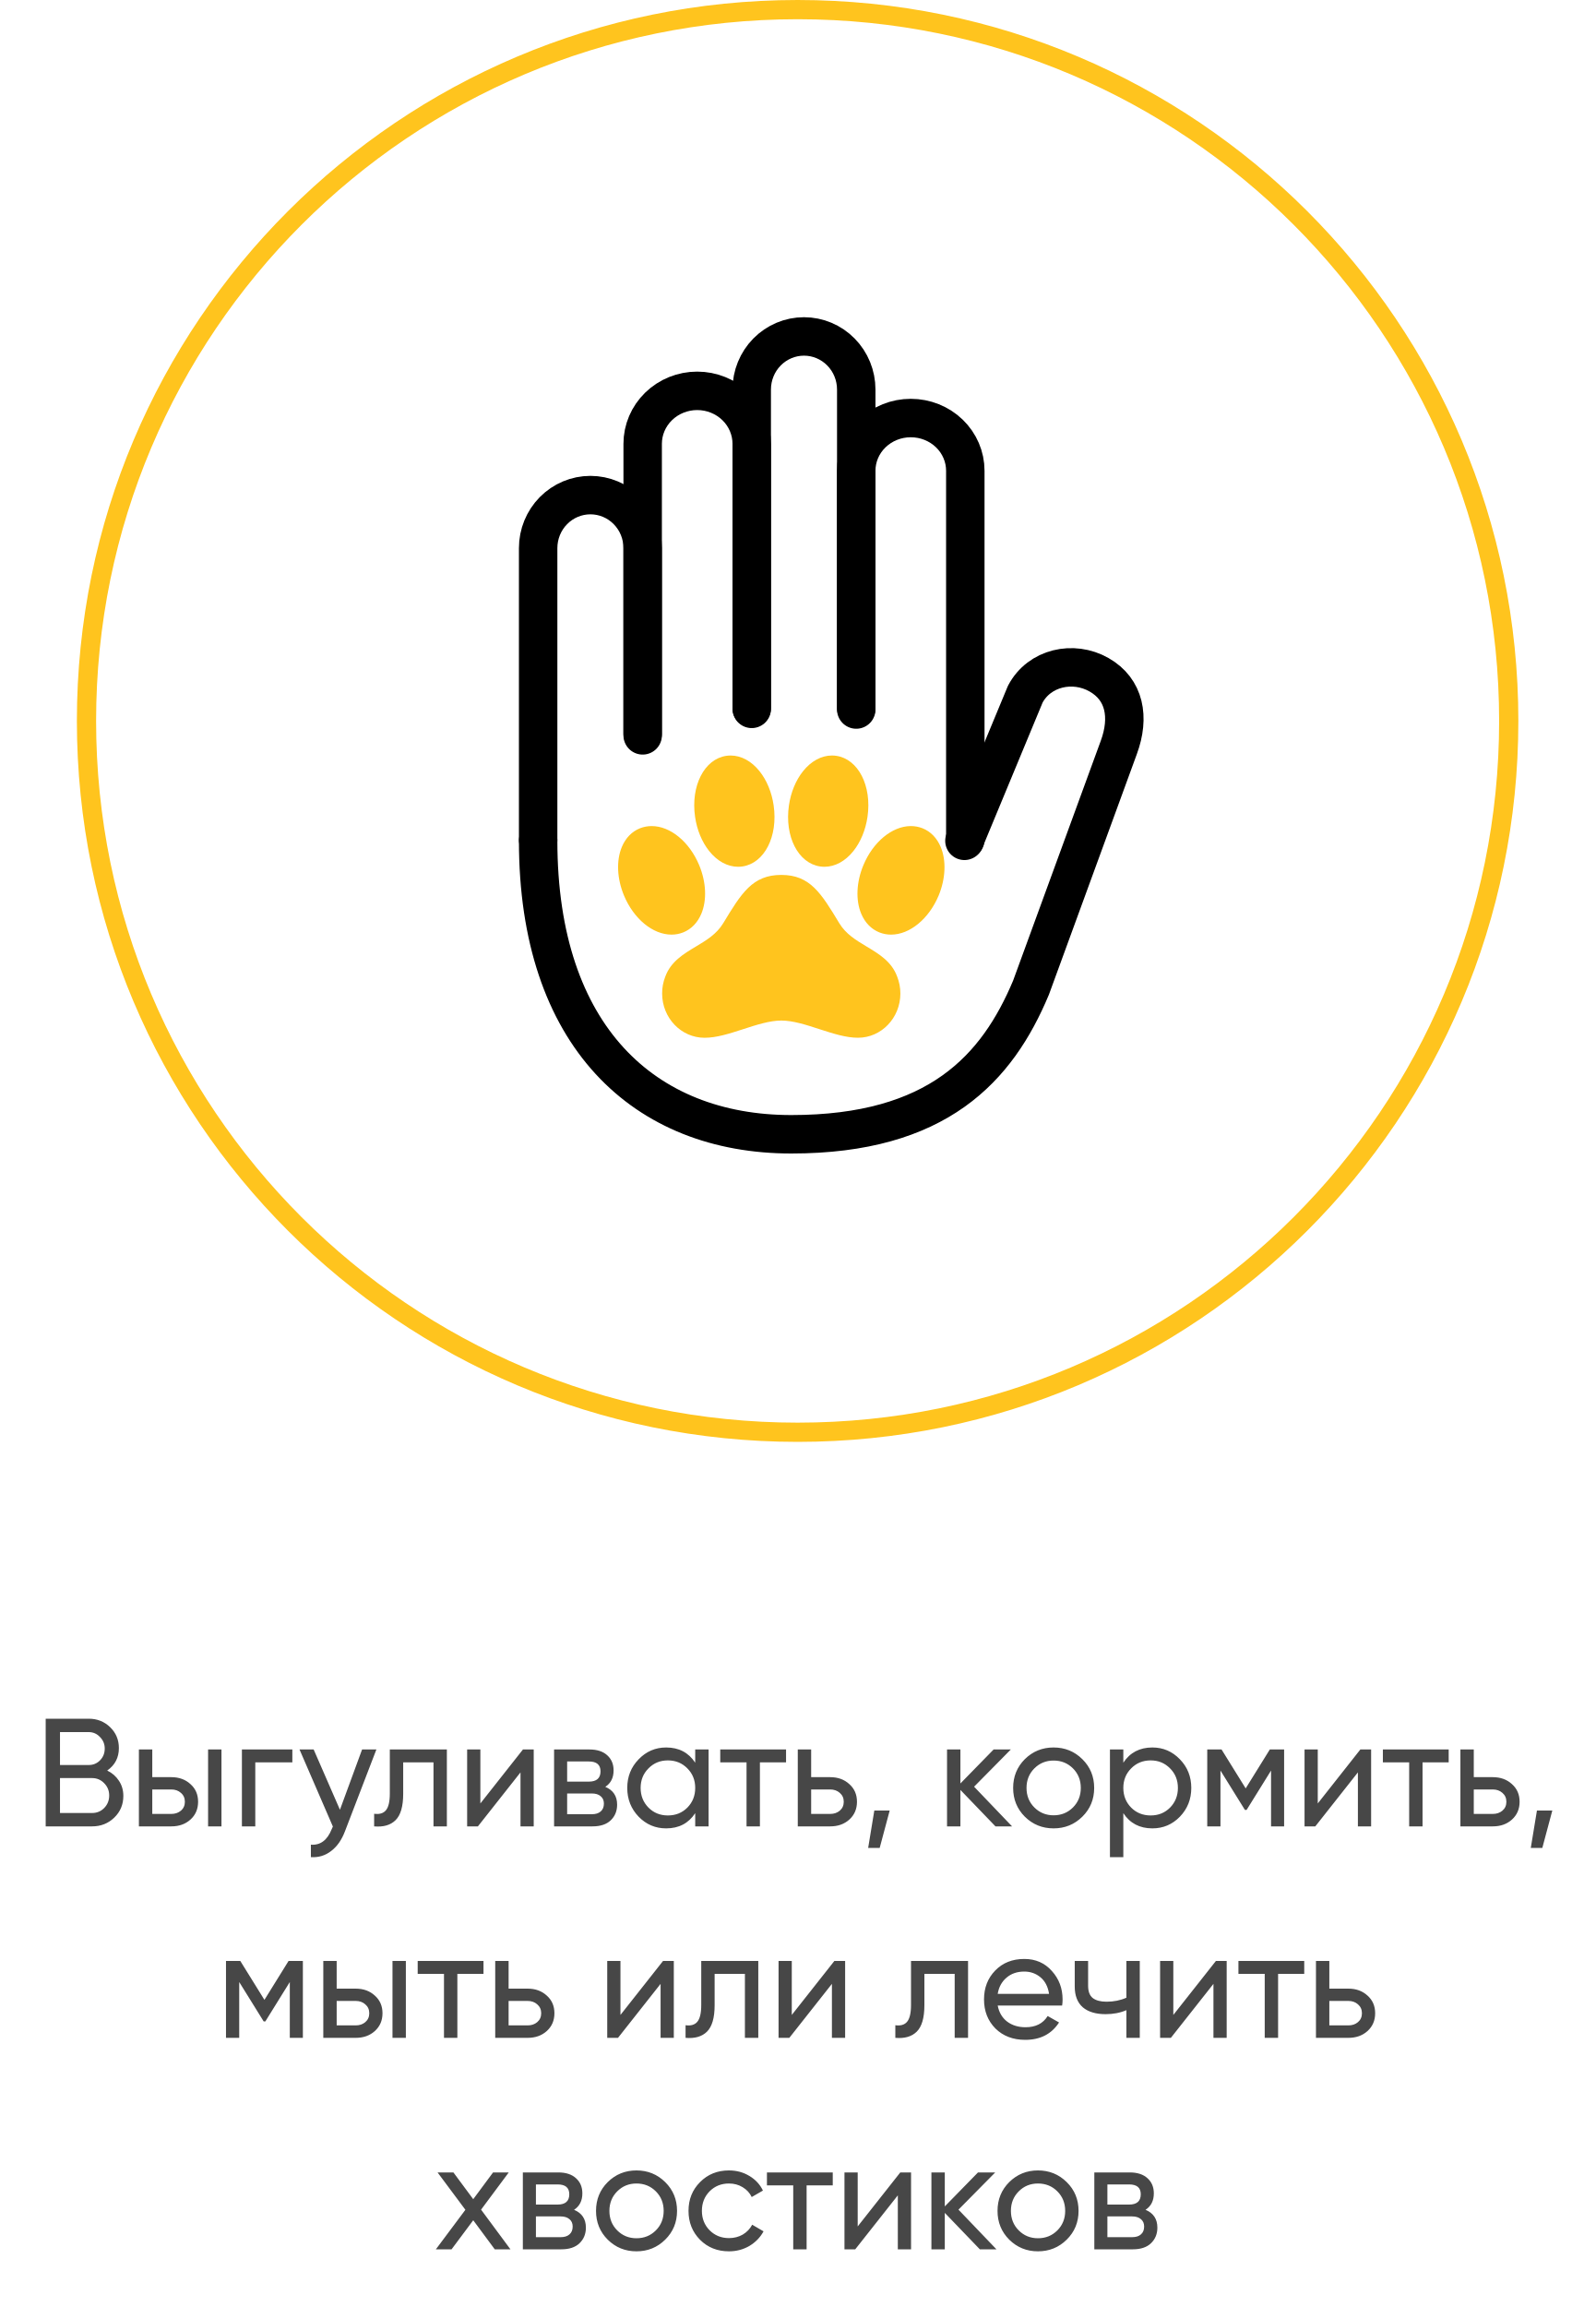
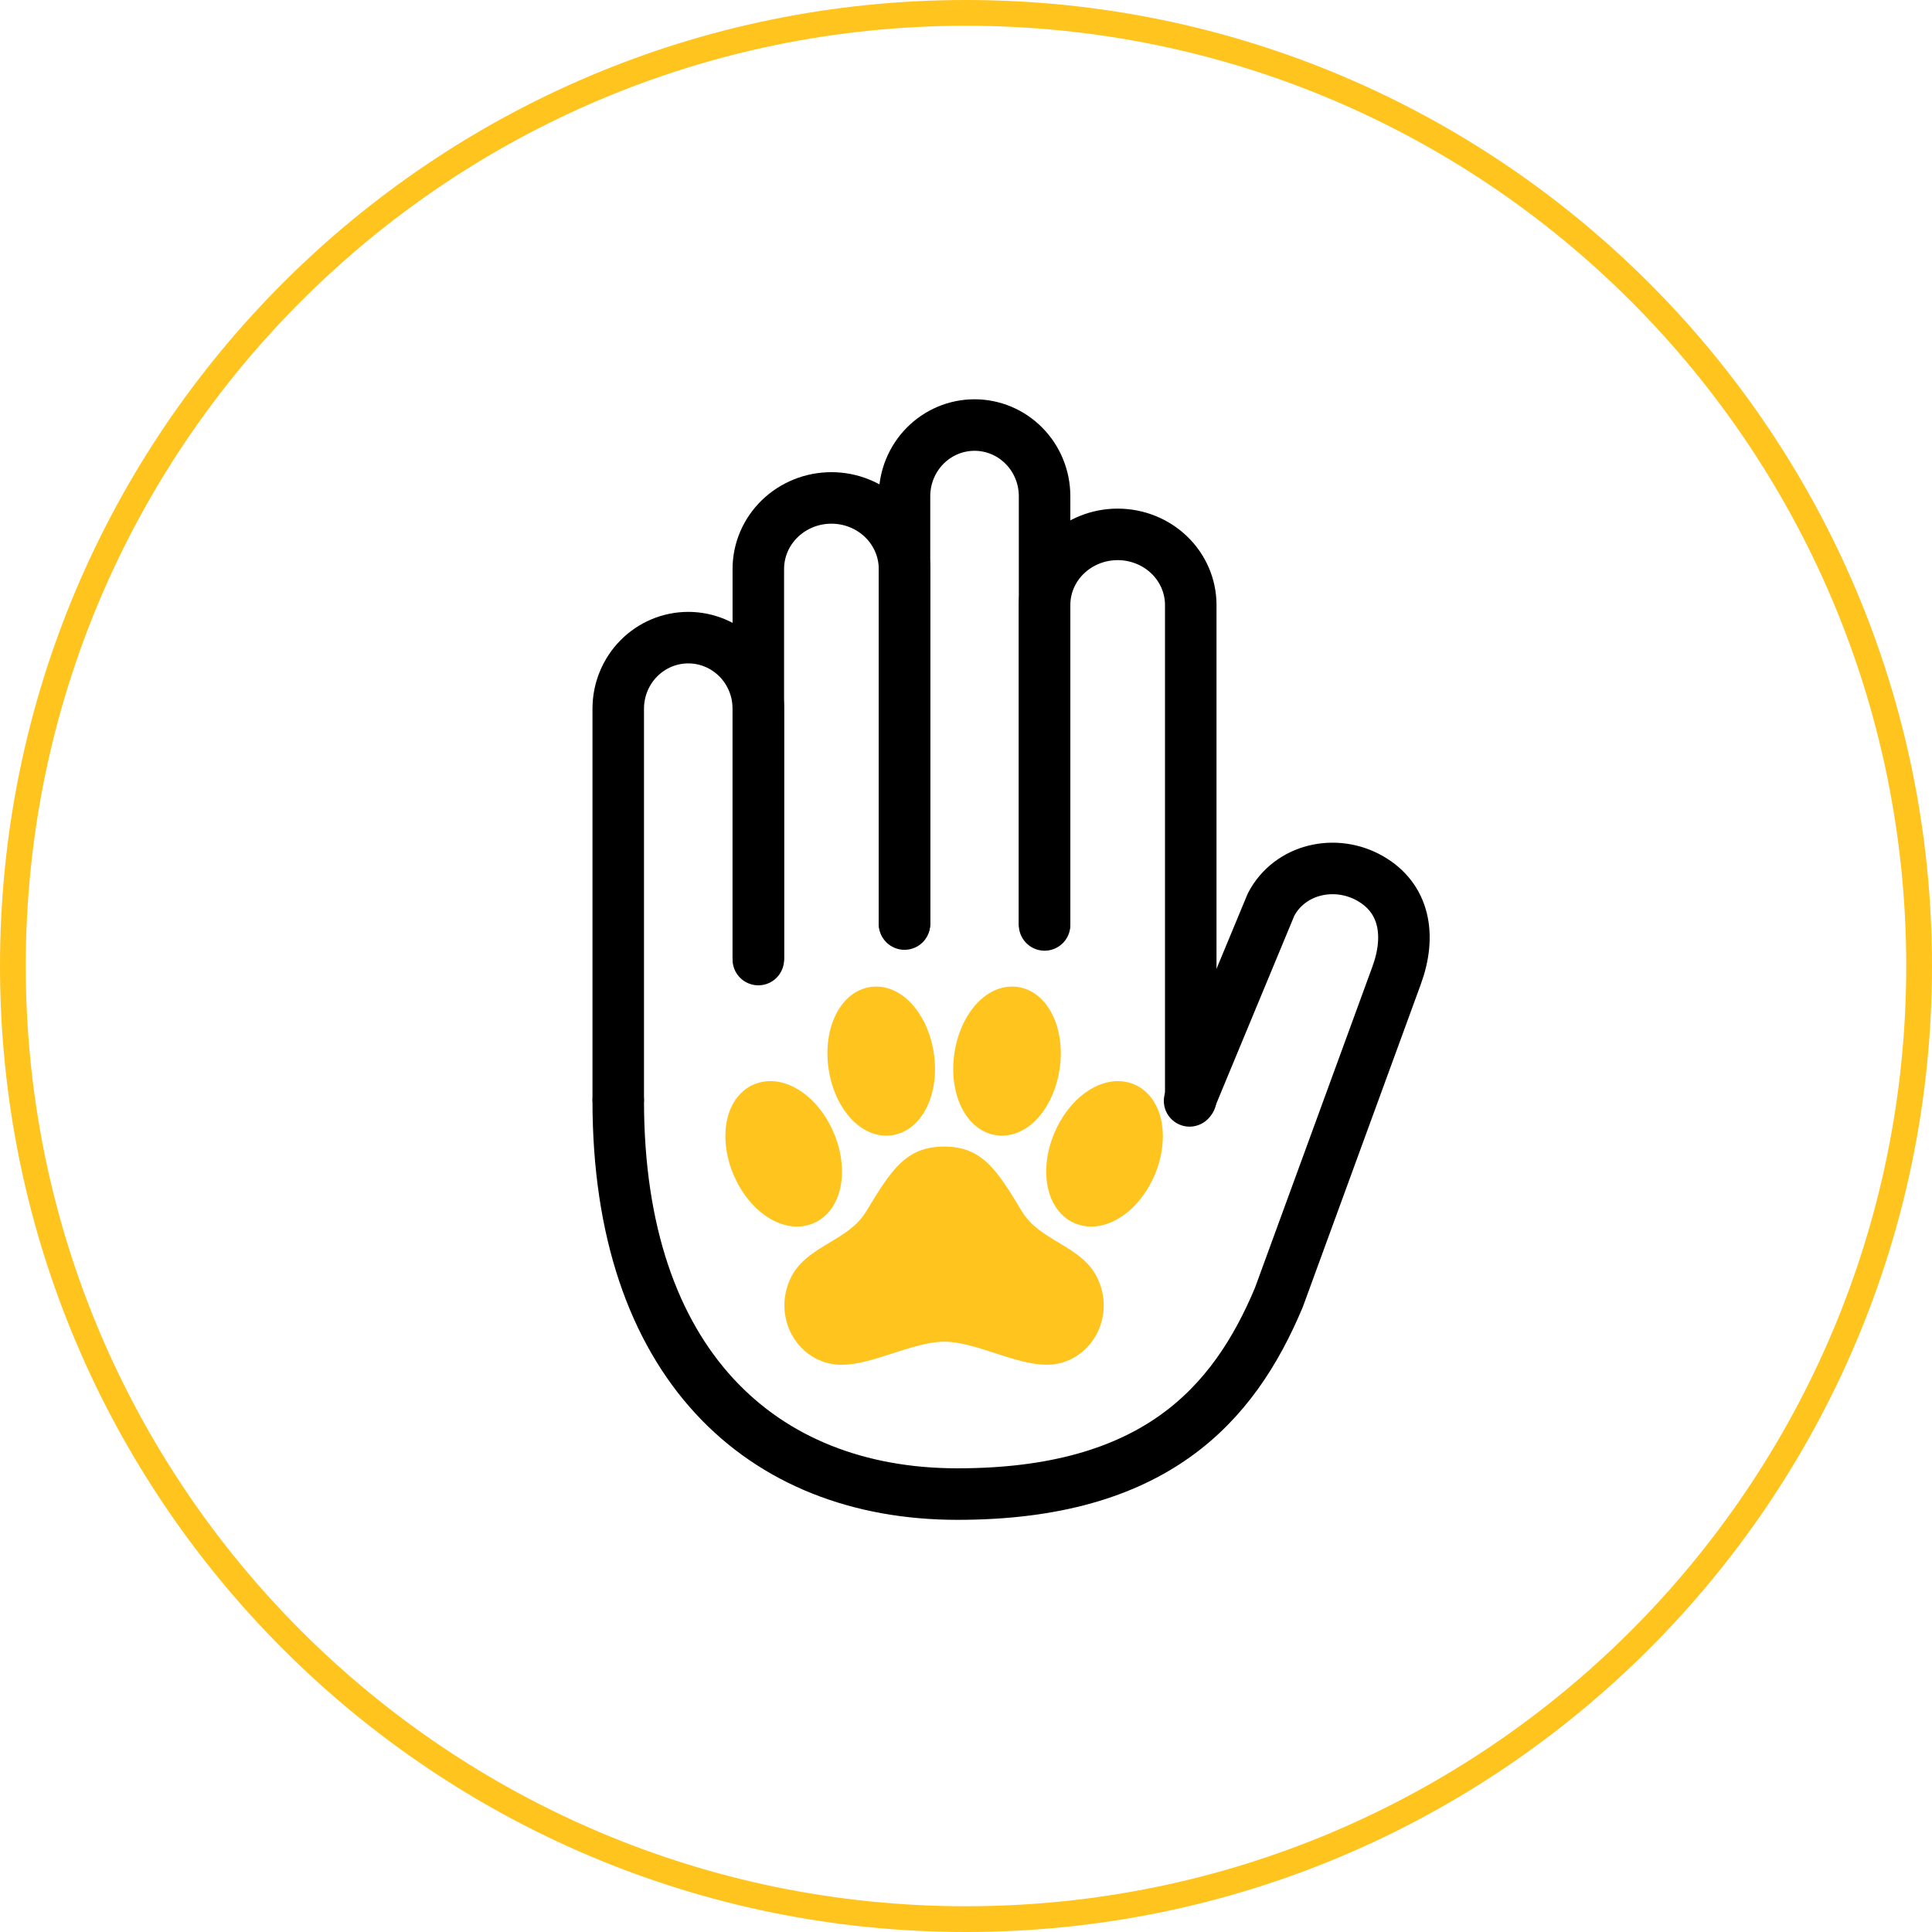
- <svg xmlns="http://www.w3.org/2000/svg" width="166" height="240" viewBox="0 0 166 240" fill="none">
-   <path d="M11.155 184.192C11.667 184.437 12.072 184.789 12.371 185.248C12.68 185.707 12.835 186.235 12.835 186.832C12.835 187.728 12.52 188.48 11.891 189.088C11.261 189.696 10.493 190 9.587 190H4.755V178.8H9.235C10.109 178.8 10.851 179.093 11.459 179.68C12.067 180.267 12.371 180.992 12.371 181.856C12.371 182.848 11.965 183.627 11.155 184.192ZM9.235 180.192H6.243V183.616H9.235C9.704 183.616 10.099 183.451 10.419 183.12C10.739 182.789 10.899 182.384 10.899 181.904C10.899 181.435 10.733 181.035 10.403 180.704C10.083 180.363 9.693 180.192 9.235 180.192ZM9.587 188.608C10.088 188.608 10.509 188.432 10.851 188.08C11.192 187.728 11.363 187.296 11.363 186.784C11.363 186.283 11.187 185.856 10.835 185.504C10.493 185.152 10.077 184.976 9.587 184.976H6.243V188.608H9.587ZM17.83 184.88C18.63 184.88 19.292 185.12 19.814 185.6C20.348 186.069 20.614 186.683 20.614 187.44C20.614 188.197 20.348 188.816 19.814 189.296C19.292 189.765 18.63 190 17.83 190H14.454V182H15.846V184.88H17.83ZM21.654 182H23.046V190H21.654V182ZM17.83 188.704C18.225 188.704 18.556 188.592 18.822 188.368C19.1 188.133 19.238 187.824 19.238 187.44C19.238 187.056 19.1 186.747 18.822 186.512C18.556 186.277 18.225 186.16 17.83 186.16H15.846V188.704H17.83ZM30.421 182V183.344H26.565V190H25.173V182H30.421ZM37.679 182H39.167L35.903 190.496C35.562 191.403 35.082 192.091 34.463 192.56C33.844 193.04 33.14 193.253 32.351 193.2V191.904C33.332 191.979 34.052 191.445 34.511 190.304L34.639 190.016L31.167 182H32.639L35.375 188.272L37.679 182ZM46.501 182V190H45.109V183.344H41.957V186.608C41.957 187.92 41.691 188.837 41.157 189.36C40.635 189.872 39.893 190.085 38.933 190V188.688C39.477 188.763 39.883 188.645 40.149 188.336C40.427 188.016 40.565 187.429 40.565 186.576V182H46.501ZM54.419 182H55.539V190H54.163V184.384L49.731 190H48.611V182H49.987V187.616L54.419 182ZM62.986 185.888C63.807 186.229 64.218 186.848 64.218 187.744C64.218 188.405 63.994 188.949 63.546 189.376C63.108 189.792 62.479 190 61.658 190H57.658V182H61.338C62.138 182 62.756 182.203 63.194 182.608C63.631 183.003 63.85 183.525 63.85 184.176C63.85 184.944 63.562 185.515 62.986 185.888ZM61.274 183.248H59.018V185.344H61.274C62.084 185.344 62.49 184.987 62.49 184.272C62.49 183.589 62.084 183.248 61.274 183.248ZM61.578 188.736C61.983 188.736 62.292 188.64 62.506 188.448C62.73 188.256 62.842 187.984 62.842 187.632C62.842 187.301 62.73 187.045 62.506 186.864C62.292 186.672 61.983 186.576 61.578 186.576H59.018V188.736H61.578ZM72.344 182H73.736V190H72.344V188.624C71.651 189.68 70.643 190.208 69.32 190.208C68.2 190.208 67.245 189.803 66.456 188.992C65.667 188.171 65.272 187.173 65.272 186C65.272 184.827 65.667 183.835 66.456 183.024C67.245 182.203 68.2 181.792 69.32 181.792C70.643 181.792 71.651 182.32 72.344 183.376V182ZM69.496 188.864C70.307 188.864 70.984 188.592 71.528 188.048C72.072 187.493 72.344 186.811 72.344 186C72.344 185.189 72.072 184.512 71.528 183.968C70.984 183.413 70.307 183.136 69.496 183.136C68.696 183.136 68.024 183.413 67.48 183.968C66.936 184.512 66.664 185.189 66.664 186C66.664 186.811 66.936 187.493 67.48 188.048C68.024 188.592 68.696 188.864 69.496 188.864ZM81.797 182V183.344H79.077V190H77.685V183.344H74.949V182H81.797ZM86.393 184.88C87.193 184.88 87.854 185.12 88.377 185.6C88.91 186.069 89.177 186.683 89.177 187.44C89.177 188.197 88.91 188.816 88.377 189.296C87.854 189.765 87.193 190 86.393 190H83.017V182H84.409V184.88H86.393ZM86.393 188.704C86.788 188.704 87.118 188.592 87.385 188.368C87.662 188.133 87.801 187.824 87.801 187.44C87.801 187.056 87.662 186.747 87.385 186.512C87.118 186.277 86.788 186.16 86.393 186.16H84.409V188.704H86.393ZM92.581 188.352L91.541 192.24H90.341L90.981 188.352H92.581ZM105.316 190H103.588L99.94 186.208V190H98.548V182H99.94V185.536L103.396 182H105.188L101.364 185.872L105.316 190ZM112.628 188.992C111.807 189.803 110.81 190.208 109.636 190.208C108.463 190.208 107.466 189.803 106.644 188.992C105.834 188.181 105.428 187.184 105.428 186C105.428 184.816 105.834 183.819 106.644 183.008C107.466 182.197 108.463 181.792 109.636 181.792C110.81 181.792 111.807 182.197 112.628 183.008C113.45 183.819 113.86 184.816 113.86 186C113.86 187.184 113.45 188.181 112.628 188.992ZM109.636 188.848C110.436 188.848 111.108 188.576 111.652 188.032C112.196 187.488 112.468 186.811 112.468 186C112.468 185.189 112.196 184.512 111.652 183.968C111.108 183.424 110.436 183.152 109.636 183.152C108.847 183.152 108.18 183.424 107.636 183.968C107.092 184.512 106.82 185.189 106.82 186C106.82 186.811 107.092 187.488 107.636 188.032C108.18 188.576 108.847 188.848 109.636 188.848ZM119.917 181.792C121.037 181.792 121.992 182.203 122.781 183.024C123.571 183.835 123.965 184.827 123.965 186C123.965 187.173 123.571 188.171 122.781 188.992C121.992 189.803 121.037 190.208 119.917 190.208C118.595 190.208 117.587 189.68 116.893 188.624V193.2H115.501V182H116.893V183.376C117.587 182.32 118.595 181.792 119.917 181.792ZM119.741 188.864C120.541 188.864 121.213 188.592 121.757 188.048C122.301 187.493 122.573 186.811 122.573 186C122.573 185.189 122.301 184.512 121.757 183.968C121.213 183.413 120.541 183.136 119.741 183.136C118.931 183.136 118.253 183.413 117.709 183.968C117.165 184.512 116.893 185.189 116.893 186C116.893 186.811 117.165 187.493 117.709 188.048C118.253 188.592 118.931 188.864 119.741 188.864ZM133.626 182V190H132.266V184.192L129.722 188.288H129.546L127.002 184.192V190H125.626V182H127.114L129.626 186.048L132.138 182H133.626ZM141.559 182H142.679V190H141.303V184.384L136.871 190H135.751V182H137.127V187.616L141.559 182ZM150.75 182V183.344H148.03V190H146.638V183.344H143.902V182H150.75ZM155.346 184.88C156.146 184.88 156.807 185.12 157.33 185.6C157.863 186.069 158.13 186.683 158.13 187.44C158.13 188.197 157.863 188.816 157.33 189.296C156.807 189.765 156.146 190 155.346 190H151.97V182H153.362V184.88H155.346ZM155.346 188.704C155.741 188.704 156.071 188.592 156.338 188.368C156.615 188.133 156.754 187.824 156.754 187.44C156.754 187.056 156.615 186.747 156.338 186.512C156.071 186.277 155.741 186.16 155.346 186.16H153.362V188.704H155.346ZM161.534 188.352L160.494 192.24H159.294L159.934 188.352H161.534ZM31.517 204V212H30.157V206.192L27.613 210.288H27.437L24.893 206.192V212H23.517V204H25.005L27.517 208.048L30.029 204H31.517ZM37.018 206.88C37.818 206.88 38.479 207.12 39.002 207.6C39.535 208.069 39.802 208.683 39.802 209.44C39.802 210.197 39.535 210.816 39.002 211.296C38.479 211.765 37.818 212 37.018 212H33.642V204H35.034V206.88H37.018ZM40.842 204H42.234V212H40.842V204ZM37.018 210.704C37.413 210.704 37.743 210.592 38.01 210.368C38.287 210.133 38.426 209.824 38.426 209.44C38.426 209.056 38.287 208.747 38.01 208.512C37.743 208.277 37.413 208.16 37.018 208.16H35.034V210.704H37.018ZM50.313 204V205.344H47.593V212H46.201V205.344H43.465V204H50.313ZM54.909 206.88C55.709 206.88 56.37 207.12 56.893 207.6C57.426 208.069 57.693 208.683 57.693 209.44C57.693 210.197 57.426 210.816 56.893 211.296C56.37 211.765 55.709 212 54.909 212H51.533V204H52.925V206.88H54.909ZM54.909 210.704C55.303 210.704 55.634 210.592 55.901 210.368C56.178 210.133 56.317 209.824 56.317 209.44C56.317 209.056 56.178 208.747 55.901 208.512C55.634 208.277 55.303 208.16 54.909 208.16H52.925V210.704H54.909ZM68.997 204H70.117V212H68.741V206.384L64.309 212H63.189V204H64.565V209.616L68.997 204ZM78.908 204V212H77.516V205.344H74.364V208.608C74.364 209.92 74.097 210.837 73.564 211.36C73.041 211.872 72.3 212.085 71.34 212V210.688C71.884 210.763 72.289 210.645 72.556 210.336C72.833 210.016 72.972 209.429 72.972 208.576V204H78.908ZM86.825 204H87.945V212H86.569V206.384L82.137 212H81.017V204H82.393V209.616L86.825 204ZM100.736 204V212H99.344V205.344H96.192V208.608C96.192 209.92 95.925 210.837 95.392 211.36C94.869 211.872 94.128 212.085 93.168 212V210.688C93.712 210.763 94.117 210.645 94.384 210.336C94.661 210.016 94.8 209.429 94.8 208.576V204H100.736ZM103.821 208.64C103.96 209.355 104.285 209.909 104.797 210.304C105.32 210.699 105.96 210.896 106.717 210.896C107.773 210.896 108.541 210.507 109.021 209.728L110.205 210.4C109.426 211.605 108.253 212.208 106.685 212.208C105.416 212.208 104.381 211.813 103.581 211.024C102.792 210.224 102.397 209.216 102.397 208C102.397 206.795 102.786 205.792 103.565 204.992C104.344 204.192 105.352 203.792 106.589 203.792C107.762 203.792 108.717 204.208 109.453 205.04C110.2 205.861 110.573 206.853 110.573 208.016C110.573 208.219 110.557 208.427 110.525 208.64H103.821ZM106.589 205.104C105.842 205.104 105.224 205.317 104.733 205.744C104.242 206.16 103.938 206.72 103.821 207.424H109.165C109.048 206.667 108.749 206.091 108.269 205.696C107.789 205.301 107.229 205.104 106.589 205.104ZM117.213 204H118.605V212H117.213V209.12C116.573 209.397 115.853 209.536 115.053 209.536C114.029 209.536 113.235 209.296 112.669 208.816C112.115 208.325 111.837 207.605 111.837 206.656V204H113.229V206.576C113.229 207.173 113.389 207.6 113.709 207.856C114.04 208.112 114.52 208.24 115.149 208.24C115.907 208.24 116.595 208.101 117.213 207.824V204ZM126.528 204H127.648V212H126.272V206.384L121.84 212H120.72V204H122.096V209.616L126.528 204ZM135.719 204V205.344H132.999V212H131.607V205.344H128.871V204H135.719ZM140.315 206.88C141.115 206.88 141.776 207.12 142.299 207.6C142.832 208.069 143.099 208.683 143.099 209.44C143.099 210.197 142.832 210.816 142.299 211.296C141.776 211.765 141.115 212 140.315 212H136.939V204H138.331V206.88H140.315ZM140.315 210.704C140.709 210.704 141.04 210.592 141.307 210.368C141.584 210.133 141.723 209.824 141.723 209.44C141.723 209.056 141.584 208.747 141.307 208.512C141.04 208.277 140.709 208.16 140.315 208.16H138.331V210.704H140.315ZM53.117 234H51.485L49.245 230.976L46.989 234H45.357L48.429 229.888L45.533 226H47.181L49.245 228.784L51.309 226H52.941L50.061 229.872L53.117 234ZM59.736 229.888C60.557 230.229 60.968 230.848 60.968 231.744C60.968 232.405 60.744 232.949 60.296 233.376C59.858 233.792 59.229 234 58.408 234H54.408V226H58.088C58.888 226 59.506 226.203 59.944 226.608C60.381 227.003 60.6 227.525 60.6 228.176C60.6 228.944 60.312 229.515 59.736 229.888ZM58.024 227.248H55.768V229.344H58.024C58.834 229.344 59.24 228.987 59.24 228.272C59.24 227.589 58.834 227.248 58.024 227.248ZM58.328 232.736C58.733 232.736 59.042 232.64 59.256 232.448C59.48 232.256 59.592 231.984 59.592 231.632C59.592 231.301 59.48 231.045 59.256 230.864C59.042 230.672 58.733 230.576 58.328 230.576H55.768V232.736H58.328ZM69.222 232.992C68.401 233.803 67.403 234.208 66.23 234.208C65.057 234.208 64.059 233.803 63.238 232.992C62.427 232.181 62.022 231.184 62.022 230C62.022 228.816 62.427 227.819 63.238 227.008C64.059 226.197 65.057 225.792 66.23 225.792C67.403 225.792 68.401 226.197 69.222 227.008C70.043 227.819 70.454 228.816 70.454 230C70.454 231.184 70.043 232.181 69.222 232.992ZM66.23 232.848C67.03 232.848 67.702 232.576 68.246 232.032C68.79 231.488 69.062 230.811 69.062 230C69.062 229.189 68.79 228.512 68.246 227.968C67.702 227.424 67.03 227.152 66.23 227.152C65.441 227.152 64.774 227.424 64.23 227.968C63.686 228.512 63.414 229.189 63.414 230C63.414 230.811 63.686 231.488 64.23 232.032C64.774 232.576 65.441 232.848 66.23 232.848ZM75.855 234.208C74.65 234.208 73.647 233.808 72.847 233.008C72.047 232.197 71.647 231.195 71.647 230C71.647 228.805 72.047 227.808 72.847 227.008C73.647 226.197 74.65 225.792 75.855 225.792C76.644 225.792 77.354 225.984 77.983 226.368C78.612 226.741 79.082 227.248 79.391 227.888L78.223 228.56C78.02 228.133 77.706 227.792 77.279 227.536C76.863 227.28 76.388 227.152 75.855 227.152C75.055 227.152 74.383 227.424 73.839 227.968C73.306 228.512 73.039 229.189 73.039 230C73.039 230.8 73.306 231.472 73.839 232.016C74.383 232.56 75.055 232.832 75.855 232.832C76.388 232.832 76.868 232.709 77.295 232.464C77.722 232.208 78.047 231.867 78.271 231.44L79.455 232.128C79.114 232.757 78.623 233.264 77.983 233.648C77.343 234.021 76.634 234.208 75.855 234.208ZM86.656 226V227.344H83.936V234H82.544V227.344H79.808V226H86.656ZM93.684 226H94.804V234H93.428V228.384L88.996 234H87.876V226H89.252V231.616L93.684 226ZM103.691 234H101.963L98.315 230.208V234H96.923V226H98.315V229.536L101.771 226H103.563L99.739 229.872L103.691 234ZM111.003 232.992C110.182 233.803 109.185 234.208 108.011 234.208C106.838 234.208 105.841 233.803 105.019 232.992C104.209 232.181 103.803 231.184 103.803 230C103.803 228.816 104.209 227.819 105.019 227.008C105.841 226.197 106.838 225.792 108.011 225.792C109.185 225.792 110.182 226.197 111.003 227.008C111.825 227.819 112.235 228.816 112.235 230C112.235 231.184 111.825 232.181 111.003 232.992ZM108.011 232.848C108.811 232.848 109.483 232.576 110.027 232.032C110.571 231.488 110.843 230.811 110.843 230C110.843 229.189 110.571 228.512 110.027 227.968C109.483 227.424 108.811 227.152 108.011 227.152C107.222 227.152 106.555 227.424 106.011 227.968C105.467 228.512 105.195 229.189 105.195 230C105.195 230.811 105.467 231.488 106.011 232.032C106.555 232.576 107.222 232.848 108.011 232.848ZM119.204 229.888C120.026 230.229 120.436 230.848 120.436 231.744C120.436 232.405 120.212 232.949 119.764 233.376C119.327 233.792 118.698 234 117.876 234H113.876V226H117.556C118.356 226 118.975 226.203 119.412 226.608C119.85 227.003 120.068 227.525 120.068 228.176C120.068 228.944 119.78 229.515 119.204 229.888ZM117.492 227.248H115.236V229.344H117.492C118.303 229.344 118.708 228.987 118.708 228.272C118.708 227.589 118.303 227.248 117.492 227.248ZM117.796 232.736C118.202 232.736 118.511 232.64 118.724 232.448C118.948 232.256 119.06 231.984 119.06 231.632C119.06 231.301 118.948 231.045 118.724 230.864C118.511 230.672 118.202 230.576 117.796 230.576H115.236V232.736H117.796Z" fill="#474747" />
-   <circle cx="83" cy="75" r="74" stroke="#FFC41E" stroke-width="2" />
-   <path d="M56 87.347V57.02C56 55.557 56.573 54.155 57.593 53.121C58.613 52.087 59.996 51.506 61.438 51.506V51.506C62.88 51.506 64.263 52.087 65.283 53.121C66.303 54.155 66.876 55.557 66.876 57.02V76.319" stroke="black" stroke-width="4" stroke-linecap="round" stroke-linejoin="round" />
-   <path d="M66.876 76.5V46.173C66.876 44.711 67.474 43.308 68.538 42.274C69.602 41.24 71.045 40.659 72.55 40.659C74.055 40.659 75.499 41.24 76.563 42.274C77.627 43.308 78.225 44.711 78.225 46.173V73.743" stroke="black" stroke-width="4" stroke-linecap="round" stroke-linejoin="round" />
-   <path d="M89.101 73.812V48.971C89.101 47.517 89.699 46.122 90.763 45.094C91.827 44.066 93.27 43.489 94.775 43.489V43.489C96.28 43.489 97.724 44.066 98.788 45.094C99.852 46.122 100.45 47.517 100.45 48.971V87.347" stroke="black" stroke-width="4" stroke-linecap="round" stroke-linejoin="round" />
-   <path d="M78.225 73.671V40.524C78.225 39.059 78.797 37.654 79.817 36.618C80.837 35.582 82.22 35 83.663 35C85.105 35 86.488 35.582 87.508 36.618C88.528 37.654 89.101 39.059 89.101 40.524V73.671" stroke="black" stroke-width="4" stroke-linecap="round" stroke-linejoin="round" />
-   <path d="M56 87.472C56 107.836 67.09 118 82.338 118C97.586 118 103.774 111.131 107.29 102.736L116.423 77.759C117.577 74.628 117.054 71.724 114.366 70.196C111.677 68.666 108.144 69.454 106.688 72.222L100.359 87.472" stroke="black" stroke-width="4" stroke-linecap="round" stroke-linejoin="round" />
-   <path fill-rule="evenodd" clip-rule="evenodd" d="M85.346 90.139C85.494 90.161 85.644 90.172 85.794 90.172C86.893 90.172 87.961 89.592 88.803 88.538C89.553 87.6 90.074 86.338 90.272 84.981C90.74 81.754 89.313 78.966 87.022 78.629C86.874 78.607 86.724 78.596 86.574 78.596C85.476 78.597 84.406 79.176 83.566 80.228C82.815 81.165 82.292 82.429 82.096 83.788C81.628 87.015 83.055 89.803 85.346 90.139ZM76.808 90.172C75.71 90.172 74.641 89.592 73.799 88.538C73.049 87.6 72.525 86.338 72.33 84.982C71.862 81.754 73.289 78.966 75.58 78.63C75.728 78.608 75.878 78.597 76.028 78.597C77.126 78.597 78.196 79.176 79.036 80.228C79.787 81.165 80.31 82.43 80.506 83.787C80.975 87.015 79.547 89.803 77.257 90.139C77.108 90.161 76.958 90.172 76.808 90.172ZM97.889 88.108C97.496 87.177 96.844 86.505 96.002 86.167L95.99 86.163C95.607 86.013 95.199 85.937 94.787 85.937H94.742C92.814 85.966 90.846 87.6 89.845 90.004C89.111 91.761 89.027 93.651 89.62 95.06C90.012 95.992 90.666 96.663 91.512 97.001L91.521 97.004C91.904 97.154 92.312 97.231 92.724 97.23C94.67 97.23 96.659 95.596 97.678 93.161C98.403 91.406 98.483 89.517 97.889 88.108ZM90.186 98.473C89.075 97.807 88.024 97.177 87.337 96.044C85.443 92.911 84.3 91.019 81.301 91.019C78.302 91.019 77.156 92.911 75.258 96.044C74.571 97.177 73.519 97.808 72.405 98.476L72.401 98.478L72.401 98.478C71.123 99.245 69.801 100.037 69.231 101.595C69.009 102.157 68.897 102.756 68.902 103.359C68.902 105.897 70.883 107.961 73.318 107.961C74.574 107.961 75.911 107.527 77.326 107.068C78.686 106.626 80.092 106.169 81.308 106.169C82.524 106.169 83.927 106.626 85.282 107.068L85.32 107.08C86.718 107.532 88.036 107.958 89.284 107.958C91.715 107.958 93.693 105.894 93.693 103.357C93.695 102.752 93.581 102.153 93.357 101.592C92.787 100.033 91.465 99.24 90.187 98.474L90.186 98.473ZM71.091 97.001L71.081 97.004C70.698 97.154 70.291 97.231 69.88 97.23C67.936 97.23 65.948 95.596 64.933 93.163C64.201 91.406 64.118 89.518 64.711 88.106C65.102 87.175 65.755 86.502 66.597 86.167L66.607 86.163C66.991 86.013 67.399 85.937 67.81 85.937C69.754 85.937 71.743 87.572 72.757 90.004C73.489 91.762 73.573 93.65 72.98 95.061C72.588 95.992 71.935 96.663 71.091 97.001Z" fill="#FFC41E" />
+ <svg xmlns="http://www.w3.org/2000/svg" width="150" height="150" viewBox="0 0 150 150" fill="none">
+   <circle cx="75" cy="75" r="74" stroke="#FFC41E" stroke-width="2" />
+   <path d="M48 85.347V55.02C48 53.557 48.573 52.155 49.593 51.121C50.613 50.087 51.996 49.506 53.438 49.506V49.506C54.88 49.506 56.263 50.087 57.283 51.121C58.303 52.155 58.876 53.557 58.876 55.02V74.319" stroke="black" stroke-width="4" stroke-linecap="round" stroke-linejoin="round" />
+   <path d="M58.876 74.5V44.173C58.876 42.711 59.474 41.308 60.538 40.274C61.602 39.24 63.045 38.659 64.55 38.659C66.055 38.659 67.499 39.24 68.563 40.274C69.627 41.308 70.225 42.711 70.225 44.173V71.743" stroke="black" stroke-width="4" stroke-linecap="round" stroke-linejoin="round" />
+   <path d="M81.101 71.812V46.971C81.101 45.517 81.699 44.122 82.763 43.094C83.827 42.066 85.27 41.489 86.775 41.489V41.489C88.28 41.489 89.724 42.066 90.788 43.094C91.852 44.122 92.45 45.517 92.45 46.971V85.347" stroke="black" stroke-width="4" stroke-linecap="round" stroke-linejoin="round" />
+   <path d="M70.225 71.671V38.524C70.225 37.059 70.797 35.654 71.817 34.618C72.837 33.582 74.22 33 75.663 33C77.105 33 78.488 33.582 79.508 34.618C80.528 35.654 81.101 37.059 81.101 38.524V71.671" stroke="black" stroke-width="4" stroke-linecap="round" stroke-linejoin="round" />
+   <path d="M48 85.472C48 105.836 59.09 116 74.338 116C89.586 116 95.774 109.131 99.29 100.736L108.423 75.759C109.577 72.628 109.054 69.724 106.366 68.196C103.677 66.666 100.144 67.454 98.688 70.222L92.359 85.472" stroke="black" stroke-width="4" stroke-linecap="round" stroke-linejoin="round" />
+   <path fill-rule="evenodd" clip-rule="evenodd" d="M77.346 88.139C77.494 88.161 77.644 88.172 77.794 88.172C78.893 88.172 79.961 87.592 80.803 86.538C81.553 85.6 82.074 84.338 82.272 82.981C82.74 79.754 81.313 76.966 79.022 76.629C78.874 76.607 78.724 76.596 78.574 76.596C77.476 76.597 76.406 77.176 75.566 78.228C74.815 79.165 74.292 80.429 74.096 81.788C73.628 85.015 75.055 87.803 77.346 88.139ZM68.808 88.172C67.71 88.172 66.641 87.592 65.799 86.538C65.049 85.6 64.525 84.338 64.33 82.982C63.861 79.754 65.289 76.966 67.58 76.63C67.728 76.608 67.878 76.597 68.028 76.597C69.126 76.597 70.196 77.176 71.036 78.228C71.787 79.165 72.31 80.43 72.506 81.787C72.975 85.015 71.547 87.803 69.257 88.139C69.108 88.161 68.958 88.172 68.808 88.172ZM89.889 86.108C89.496 85.177 88.844 84.505 88.002 84.167L87.99 84.163C87.607 84.013 87.199 83.937 86.787 83.937H86.742C84.814 83.966 82.846 85.6 81.845 88.004C81.111 89.761 81.027 91.651 81.62 93.06C82.012 93.992 82.666 94.663 83.512 95.001L83.521 95.004C83.904 95.154 84.312 95.231 84.724 95.23C86.67 95.23 88.659 93.596 89.678 91.161C90.403 89.406 90.483 87.517 89.889 86.108ZM82.186 96.473C81.075 95.807 80.024 95.177 79.337 94.044C77.443 90.911 76.3 89.019 73.301 89.019C70.302 89.019 69.156 90.911 67.258 94.044C66.571 95.177 65.519 95.808 64.405 96.476L64.401 96.478L64.401 96.478C63.123 97.245 61.801 98.037 61.231 99.595C61.009 100.157 60.897 100.756 60.902 101.359C60.902 103.897 62.883 105.961 65.318 105.961C66.574 105.961 67.911 105.527 69.326 105.068C70.686 104.626 72.092 104.169 73.308 104.169C74.524 104.169 75.927 104.626 77.282 105.068L77.32 105.08C78.718 105.532 80.036 105.958 81.284 105.958C83.715 105.958 85.693 103.894 85.693 101.357C85.695 100.752 85.581 100.153 85.357 99.592C84.787 98.032 83.465 97.24 82.187 96.474L82.186 96.473ZM63.091 95.001L63.081 95.004C62.698 95.154 62.291 95.231 61.88 95.23C59.936 95.23 57.948 93.596 56.934 91.163C56.201 89.406 56.117 87.518 56.711 86.106C57.102 85.175 57.755 84.502 58.597 84.167L58.607 84.163C58.991 84.013 59.399 83.937 59.81 83.937C61.755 83.937 63.742 85.572 64.757 88.004C65.489 89.762 65.573 91.65 64.98 93.061C64.588 93.992 63.935 94.663 63.091 95.001Z" fill="#FFC41E" />
</svg>
